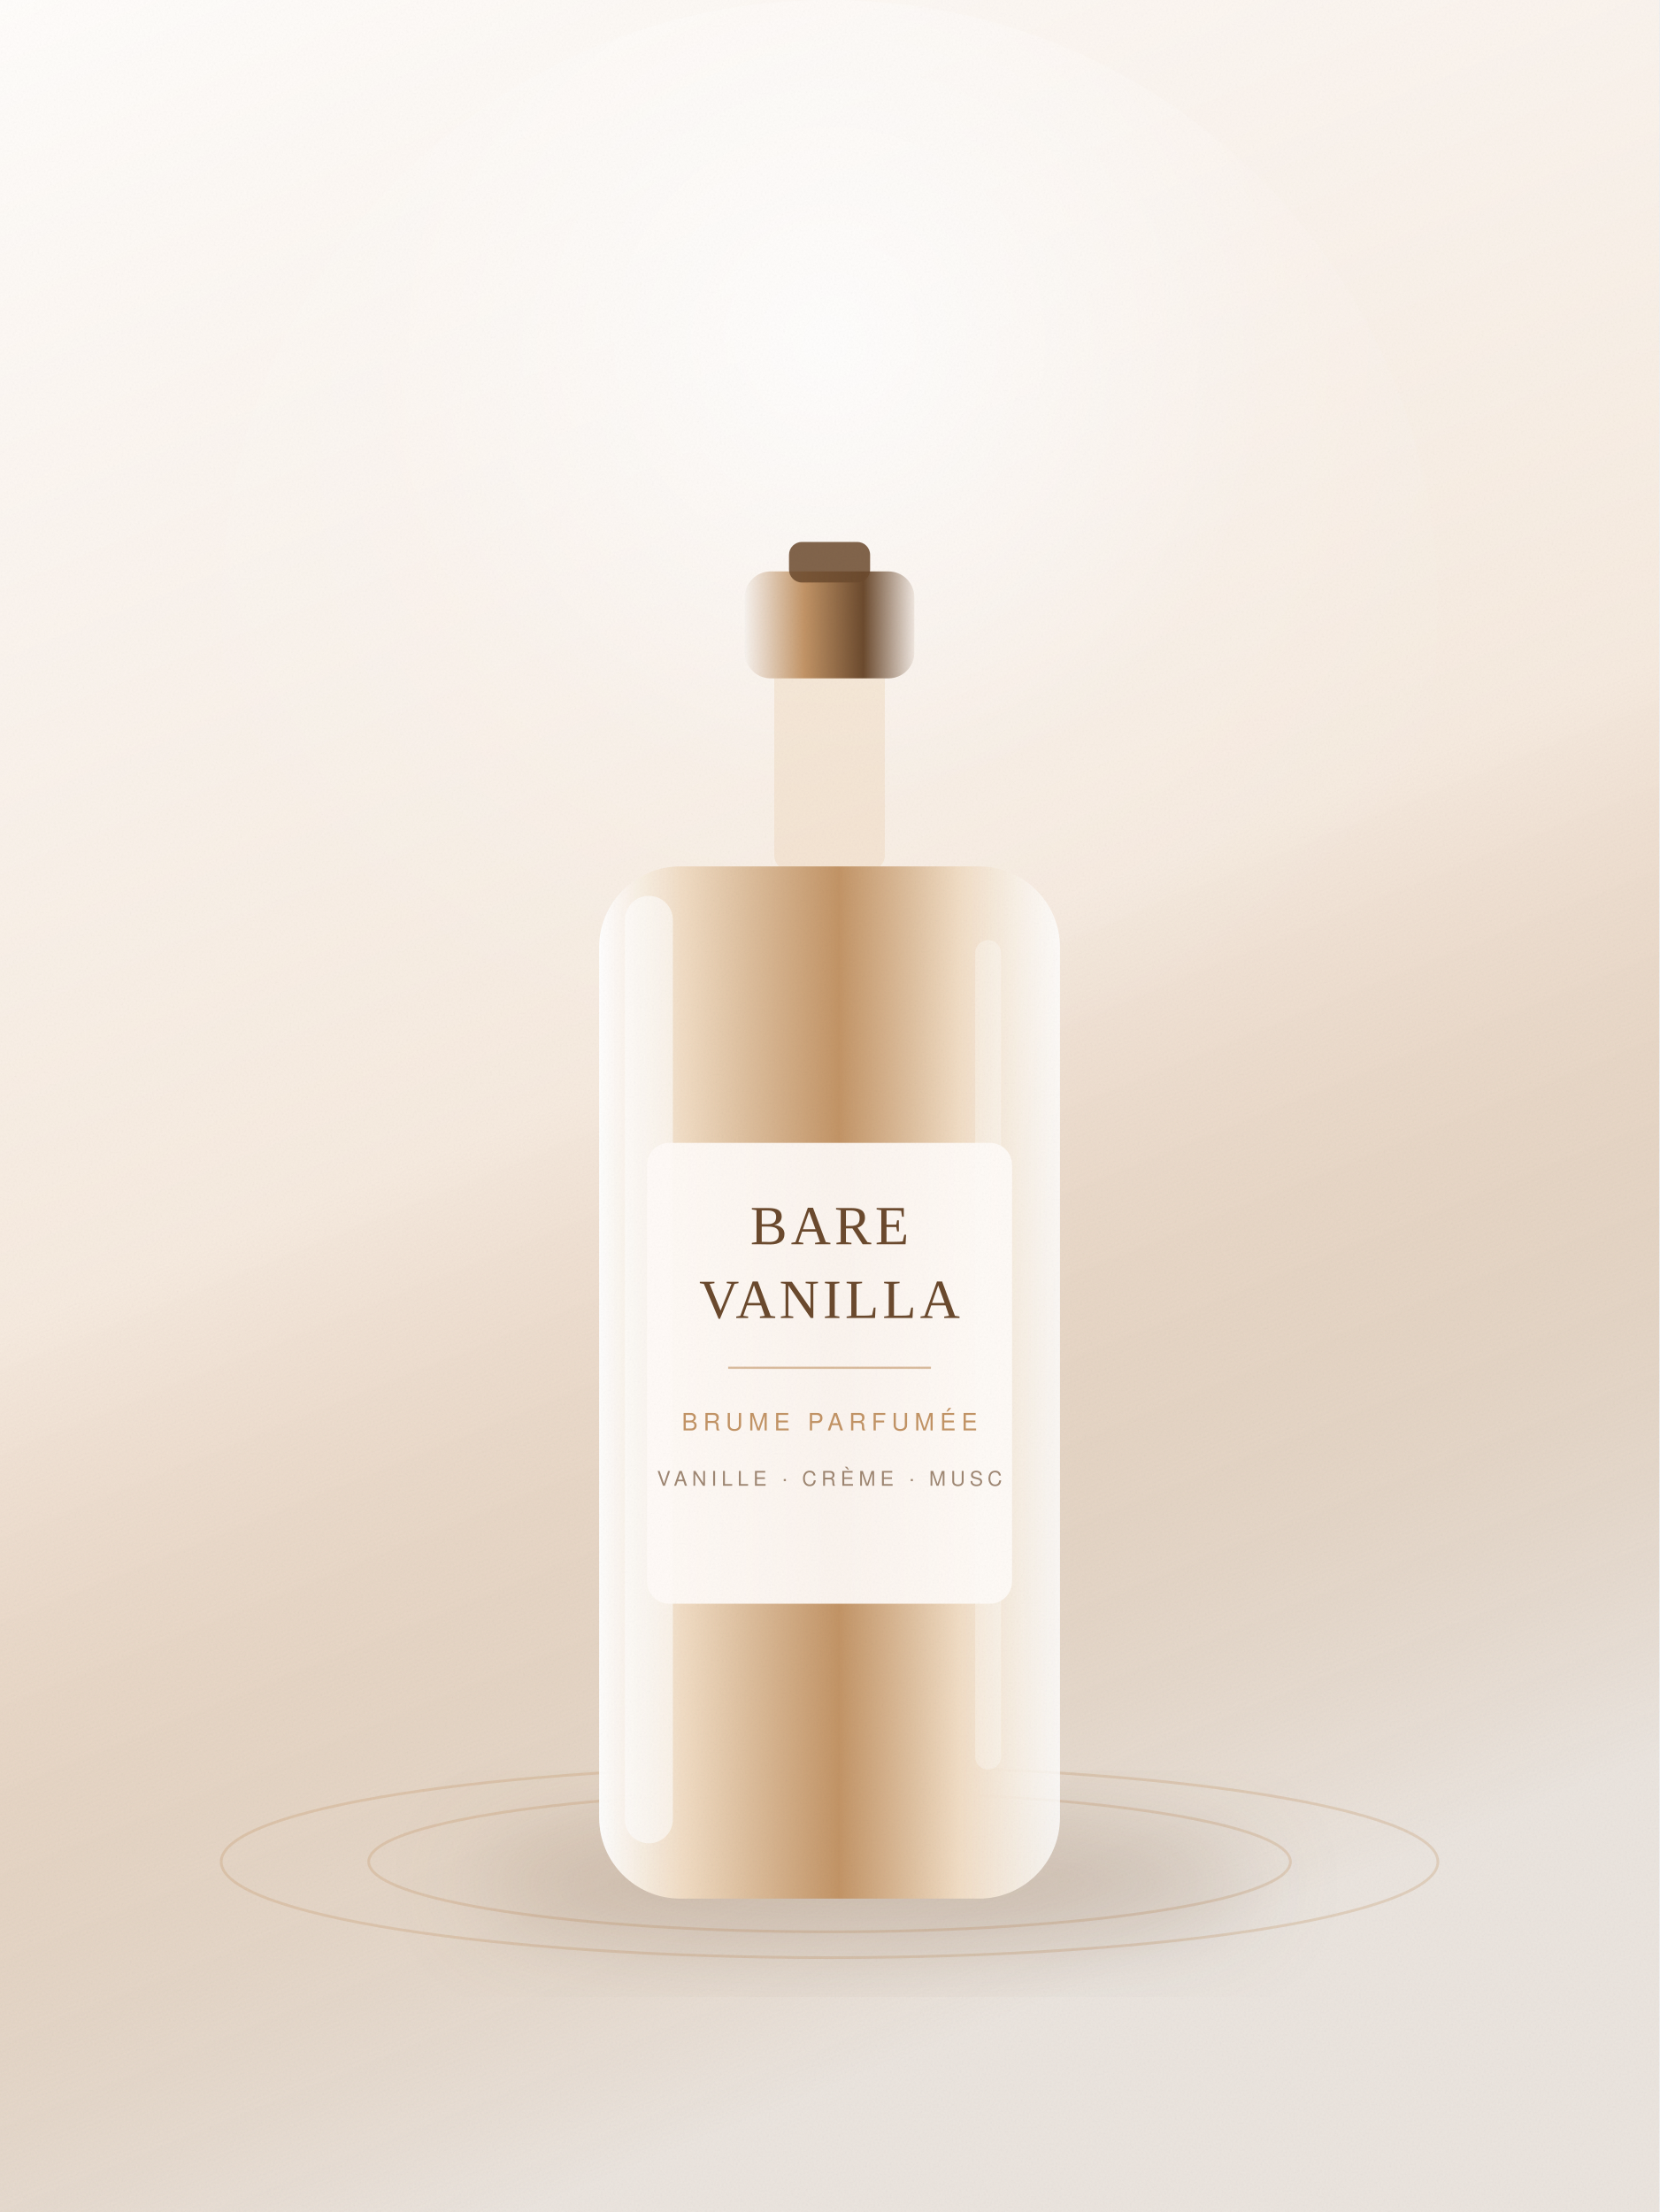
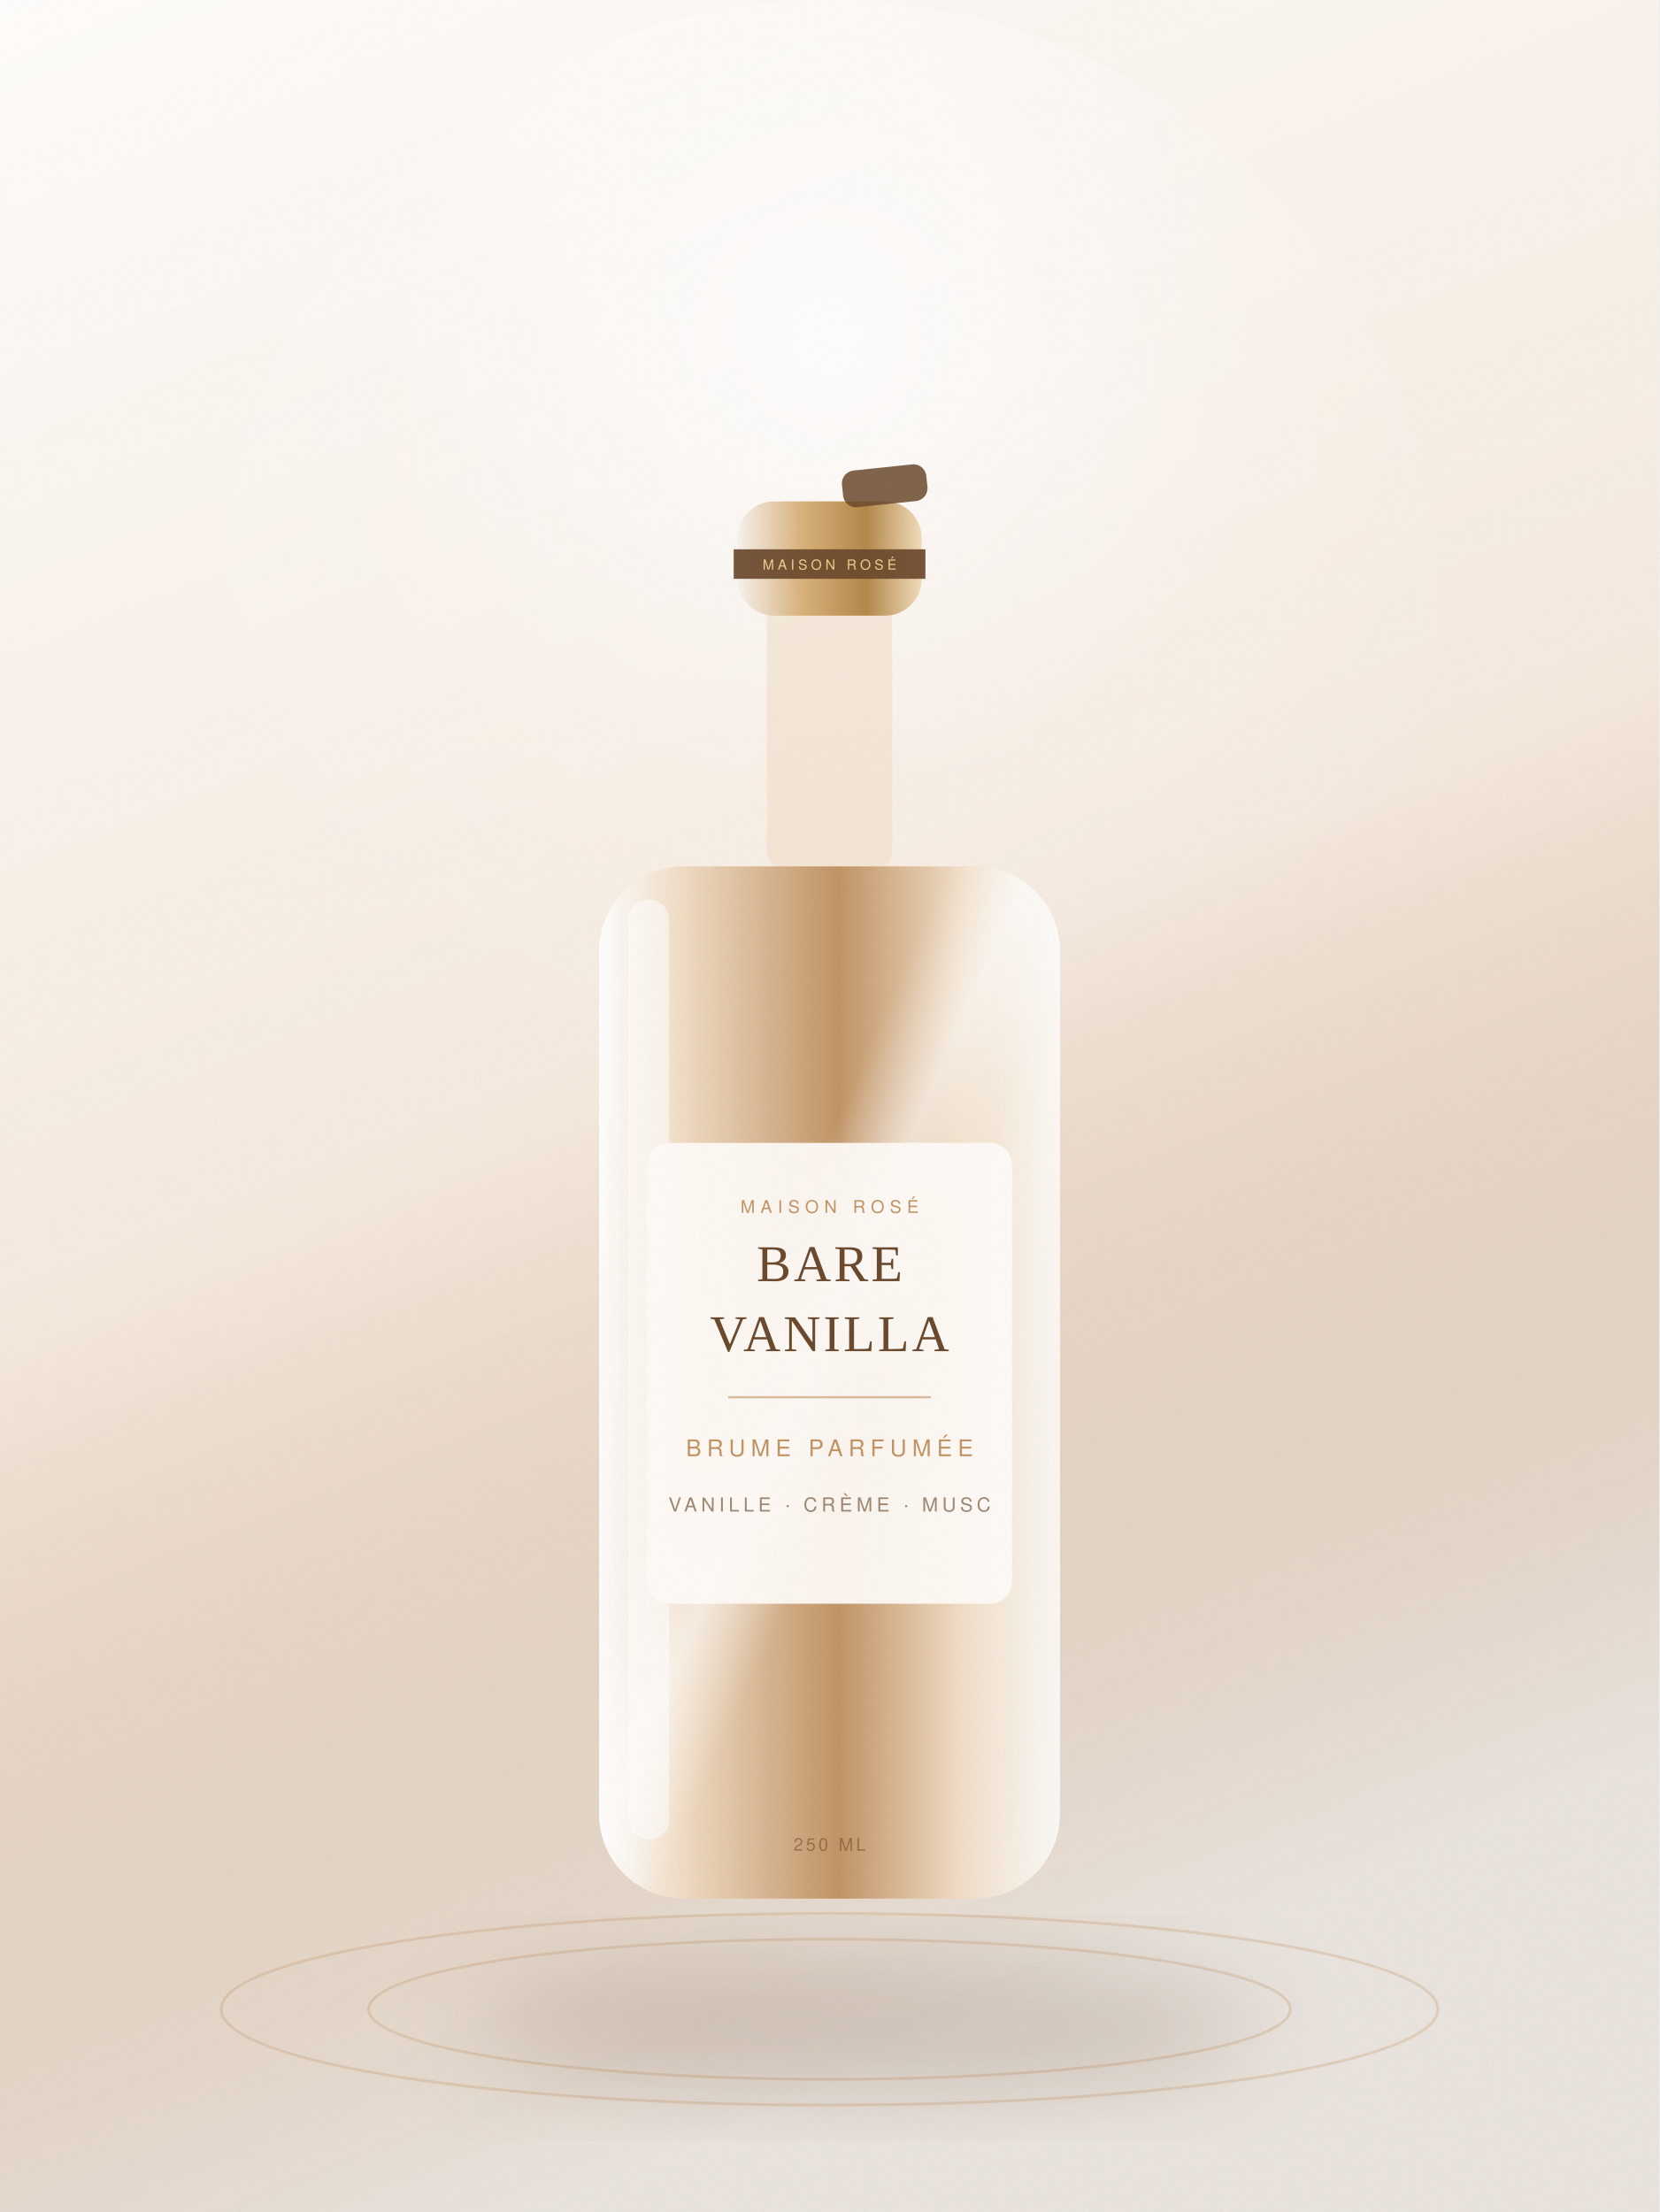
<svg xmlns="http://www.w3.org/2000/svg" viewBox="0 0 900 1200" width="900" height="1200" role="img" aria-label="BARE VANILLA">
  <defs>
    <linearGradient id="bggbarevanillamist" x1="0" y1="0" x2="0.3" y2="1">
      <stop offset="0%" stop-color="#FFFDFB" />
      <stop offset="55%" stop-color="#F6EADF" />
      <stop offset="100%" stop-color="#C2946622" />
    </linearGradient>
    <radialGradient id="flashbarevanillamist" cx="50%" cy="28%" r="62%">
      <stop offset="0%" stop-color="#ffffff" stop-opacity=".85" />
      <stop offset="60%" stop-color="#ffffff" stop-opacity=".12" />
      <stop offset="100%" stop-color="#ffffff" stop-opacity="0" />
    </radialGradient>
    <linearGradient id="glassbarevanillamist" x1="0" y1="0" x2="1" y2="0">
      <stop offset="0%" stop-color="#ffffff" stop-opacity=".95" />
      <stop offset="18%" stop-color="#F0DCC4" />
      <stop offset="52%" stop-color="#C29466" />
      <stop offset="78%" stop-color="#F0DCC4" />
      <stop offset="100%" stop-color="#ffffff" stop-opacity=".8" />
    </linearGradient>
+     <linearGradient id="metalbarevanillamist" x1="0" y1="0" x2="1" y2="1">
+       <stop offset="0%" stop-color="#FFFFFF" stop-opacity=".9" />
+       <stop offset="16%" stop-color="#F0DCC4" />
+       <stop offset="48%" stop-color="#C29466" />
+       <stop offset="78%" stop-color="#6B4A2E" />
+       <stop offset="100%" stop-color="#C29466" />
+     </linearGradient>
    <linearGradient id="capbarevanillamist" x1="0" y1="0" x2="1" y2="0">
      <stop offset="0%" stop-color="#F7F2EE" />
-       <stop offset="35%" stop-color="#C29466" />
-       <stop offset="70%" stop-color="#6B4A2E" />
-       <stop offset="100%" stop-color="#EFE6DF" />
+       <stop offset="35%" stop-color="#D9B27C" />
+       <stop offset="70%" stop-color="#B4884A" />
+       <stop offset="100%" stop-color="#F1DDBB" />
+     </linearGradient>
+     <linearGradient id="capvbarevanillamist" x1="0" y1="0" x2="0" y2="1">
+       <stop offset="0%" stop-color="#F1DDBB" />
+       <stop offset="45%" stop-color="#D9B27C" />
+       <stop offset="100%" stop-color="#A87A3E" />
+     </linearGradient>
+     <linearGradient id="sheenbarevanillamist" x1="0" y1="0" x2="1" y2="1">
+       <stop offset="0%" stop-color="#ffffff" stop-opacity="0" />
+       <stop offset="38%" stop-color="#ffffff" stop-opacity="0" />
+       <stop offset="47%" stop-color="#ffffff" stop-opacity=".55" />
+       <stop offset="56%" stop-color="#ffffff" stop-opacity="0" />
+       <stop offset="100%" stop-color="#ffffff" stop-opacity="0" />
    </linearGradient>
    <filter id="grainbarevanillamist">
      <feTurbulence type="fractalNoise" baseFrequency="0.9" numOctaves="3" stitchTiles="stitch" />
      <feColorMatrix type="saturate" values="0" />
      <feComponentTransfer>
        <feFuncA type="linear" slope="0.13" />
      </feComponentTransfer>
    </filter>
    <filter id="softbarevanillamist" x="-40%" y="-40%" width="180%" height="180%">
      <feGaussianBlur stdDeviation="26" />
    </filter>
  </defs>
  <rect width="900" height="1200" fill="url(#bggbarevanillamist)" />
  <ellipse cx="450" cy="330" rx="330" ry="330" fill="url(#flashbarevanillamist)" />
  <g opacity=".28" fill="none" stroke="#C29466" stroke-width="1.5">
-     <ellipse cx="450" cy="1010" rx="330" ry="52" />
-     <ellipse cx="450" cy="1010" rx="250" ry="38" />
+     <ellipse cx="450" cy="1090" rx="330" ry="52" />
+     <ellipse cx="450" cy="1090" rx="250" ry="38" />
  </g>
-   <ellipse cx="470" cy="1022" rx="212.5" ry="34" fill="#6B4A2E" opacity=".22" filter="url(#softbarevanillamist)" />
+   <ellipse cx="470" cy="1100" rx="212.5" ry="34" fill="#6B4A2E" opacity=".22" filter="url(#softbarevanillamist)" />
  <g>
-     <rect x="420" y="352" width="60" height="120" rx="8" fill="#F0DCC4" opacity=".55" />
-     <rect x="404" y="310" width="92" height="58" rx="14" fill="url(#capbarevanillamist)" />
-     <rect x="428" y="294" width="44" height="22" rx="7" fill="#6B4A2E" opacity=".85" />
-     <rect x="325" y="470" width="250" height="560" rx="44" fill="url(#glassbarevanillamist)" />
-     <rect x="339" y="486" width="26" height="514" rx="13" fill="#fff" opacity=".55" />
-     <rect x="529" y="510" width="14" height="450" rx="7" fill="#fff" opacity=".3" />
-     <rect x="351" y="620" width="198" height="250" rx="12" fill="#FFFBF7" opacity=".93" />
-     <text x="450" y="675" text-anchor="middle" font-family="Georgia, 'Times New Roman', serif" font-size="30" letter-spacing="2" fill="#6B4A2E">BARE</text>
-     <text x="450" y="715" text-anchor="middle" font-family="Georgia, 'Times New Roman', serif" font-size="30" letter-spacing="2" fill="#6B4A2E">VANILLA</text>
-     <line x1="395" y1="742" x2="505" y2="742" stroke="#C29466" stroke-width="1.2" opacity=".6" />
-     <text x="450" y="776" text-anchor="middle" font-family="Helvetica, Arial, sans-serif" font-size="13" letter-spacing="3" fill="#C29466">BRUME PARFUMÉE</text>
-     <text x="450" y="806" text-anchor="middle" font-family="Helvetica, Arial, sans-serif" font-size="11" letter-spacing="2.5" fill="#6B4A2E" opacity=".65">VANILLE · CRÈME · MUSC</text>
+     <rect x="416" y="320" width="68" height="152" rx="10" fill="#F0DCC4" opacity=".5" />
+     <rect x="400" y="272" width="100" height="62" rx="20" fill="url(#capbarevanillamist)" />
+     <rect x="398" y="298" width="104" height="16" fill="#6B4A2E" opacity=".92" />
+     <text x="450" y="309" text-anchor="middle" font-family="Helvetica, Arial, sans-serif" font-size="7.5" letter-spacing="2" fill="#EFCE93">MAISON ROSÉ</text>
+     <rect x="456" y="256" width="46" height="20" rx="7" fill="#6B4A2E" opacity=".85" transform="rotate(-6 456 256)" />
+     <rect x="325" y="470" width="250" height="560" rx="46" fill="url(#glassbarevanillamist)" />
+     <rect x="325" y="470" width="250" height="560" rx="46" fill="url(#sheenbarevanillamist)" />
+     <rect x="341" y="488" width="22" height="510" rx="11" fill="#fff" opacity=".5" />
+     <rect x="351" y="620" width="198" height="250" rx="12" fill="#FFFBF7" opacity=".94" />
+     <text x="450" y="658" text-anchor="middle" font-family="Helvetica, Arial, sans-serif" font-size="9.5" letter-spacing="3" fill="#C29466">MAISON ROSÉ</text>
+     <text x="450" y="695" text-anchor="middle" font-family="Georgia, 'Times New Roman', serif" font-size="28" letter-spacing="1.5" fill="#6B4A2E">BARE</text>
+     <text x="450" y="733" text-anchor="middle" font-family="Georgia, 'Times New Roman', serif" font-size="28" letter-spacing="1.5" fill="#6B4A2E">VANILLA</text>
+     <line x1="395" y1="758" x2="505" y2="758" stroke="#C29466" stroke-width="1.2" opacity=".6" />
+     <text x="450" y="790" text-anchor="middle" font-family="Helvetica, Arial, sans-serif" font-size="12.5" letter-spacing="3" fill="#C29466">BRUME PARFUMÉE</text>
+     <text x="450" y="820" text-anchor="middle" font-family="Helvetica, Arial, sans-serif" font-size="10.5" letter-spacing="2.2" fill="#6B4A2E" opacity=".65">VANILLE · CRÈME · MUSC</text>
+     <text x="450" y="1004" text-anchor="middle" font-family="Helvetica, Arial, sans-serif" font-size="9.5" letter-spacing="1.5" fill="#6B4A2E" opacity=".55">250 ML</text>
  </g>
  <rect width="900" height="1200" filter="url(#grainbarevanillamist)" opacity=".5" style="mix-blend-mode:multiply" />
</svg>
